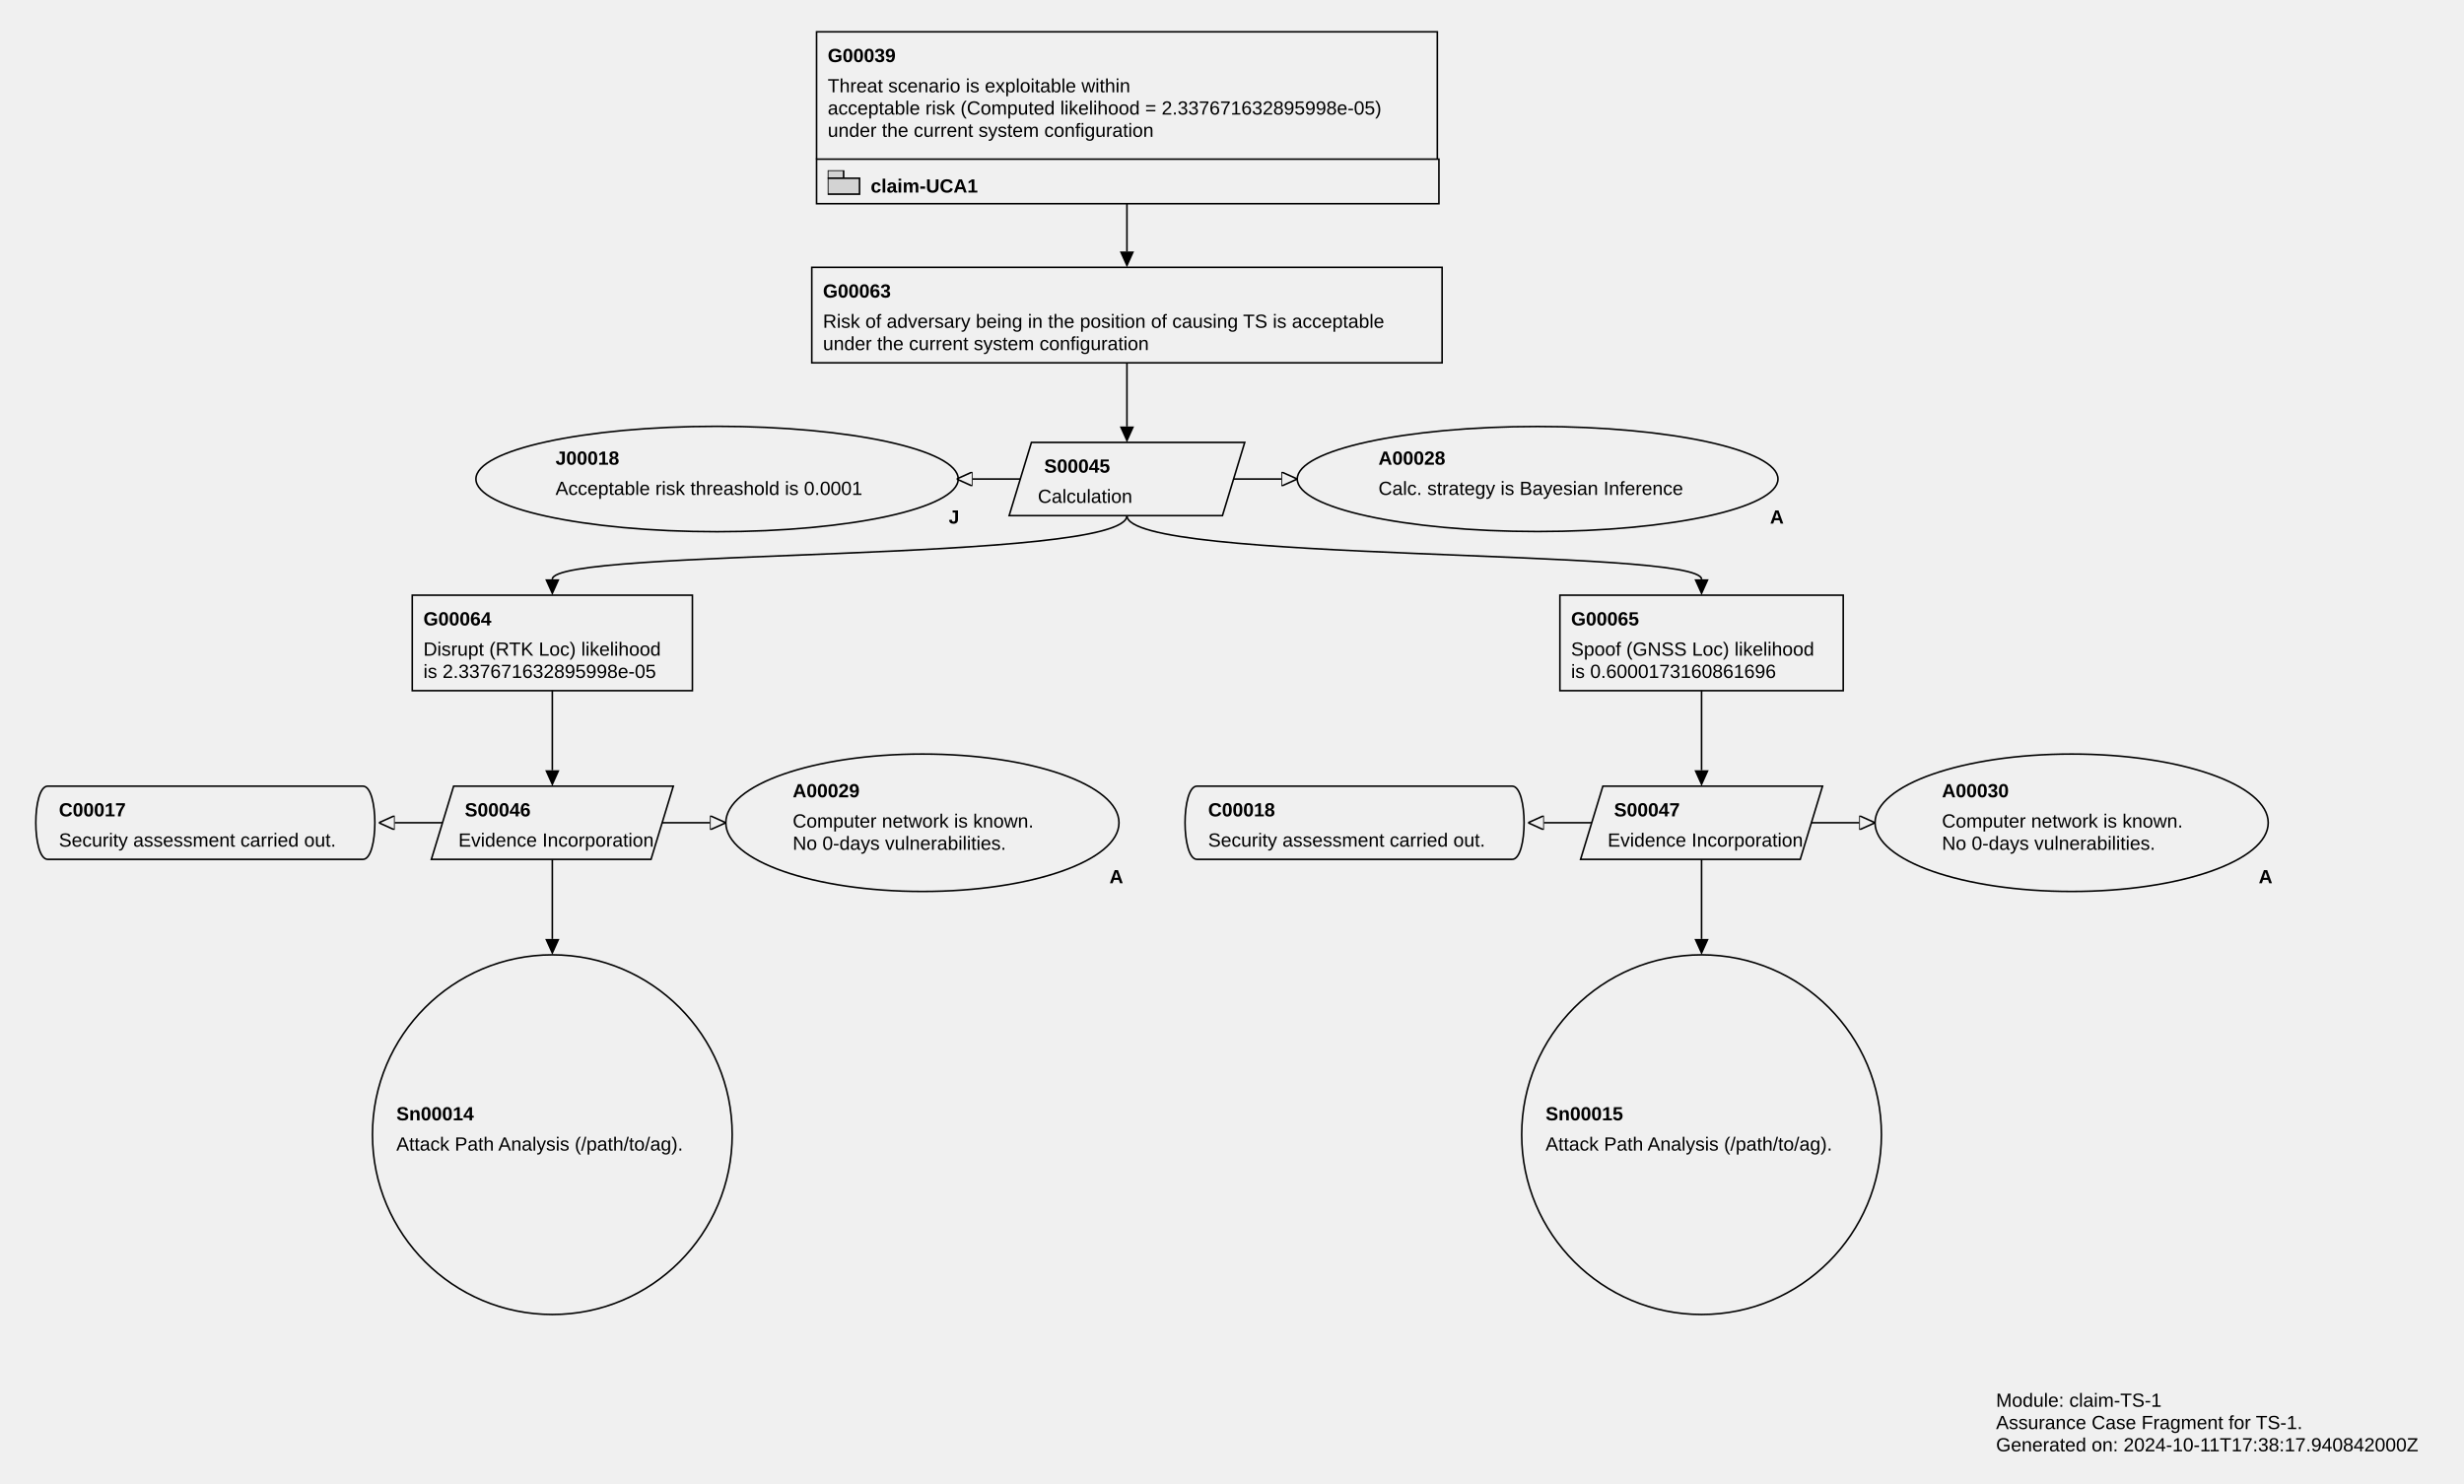
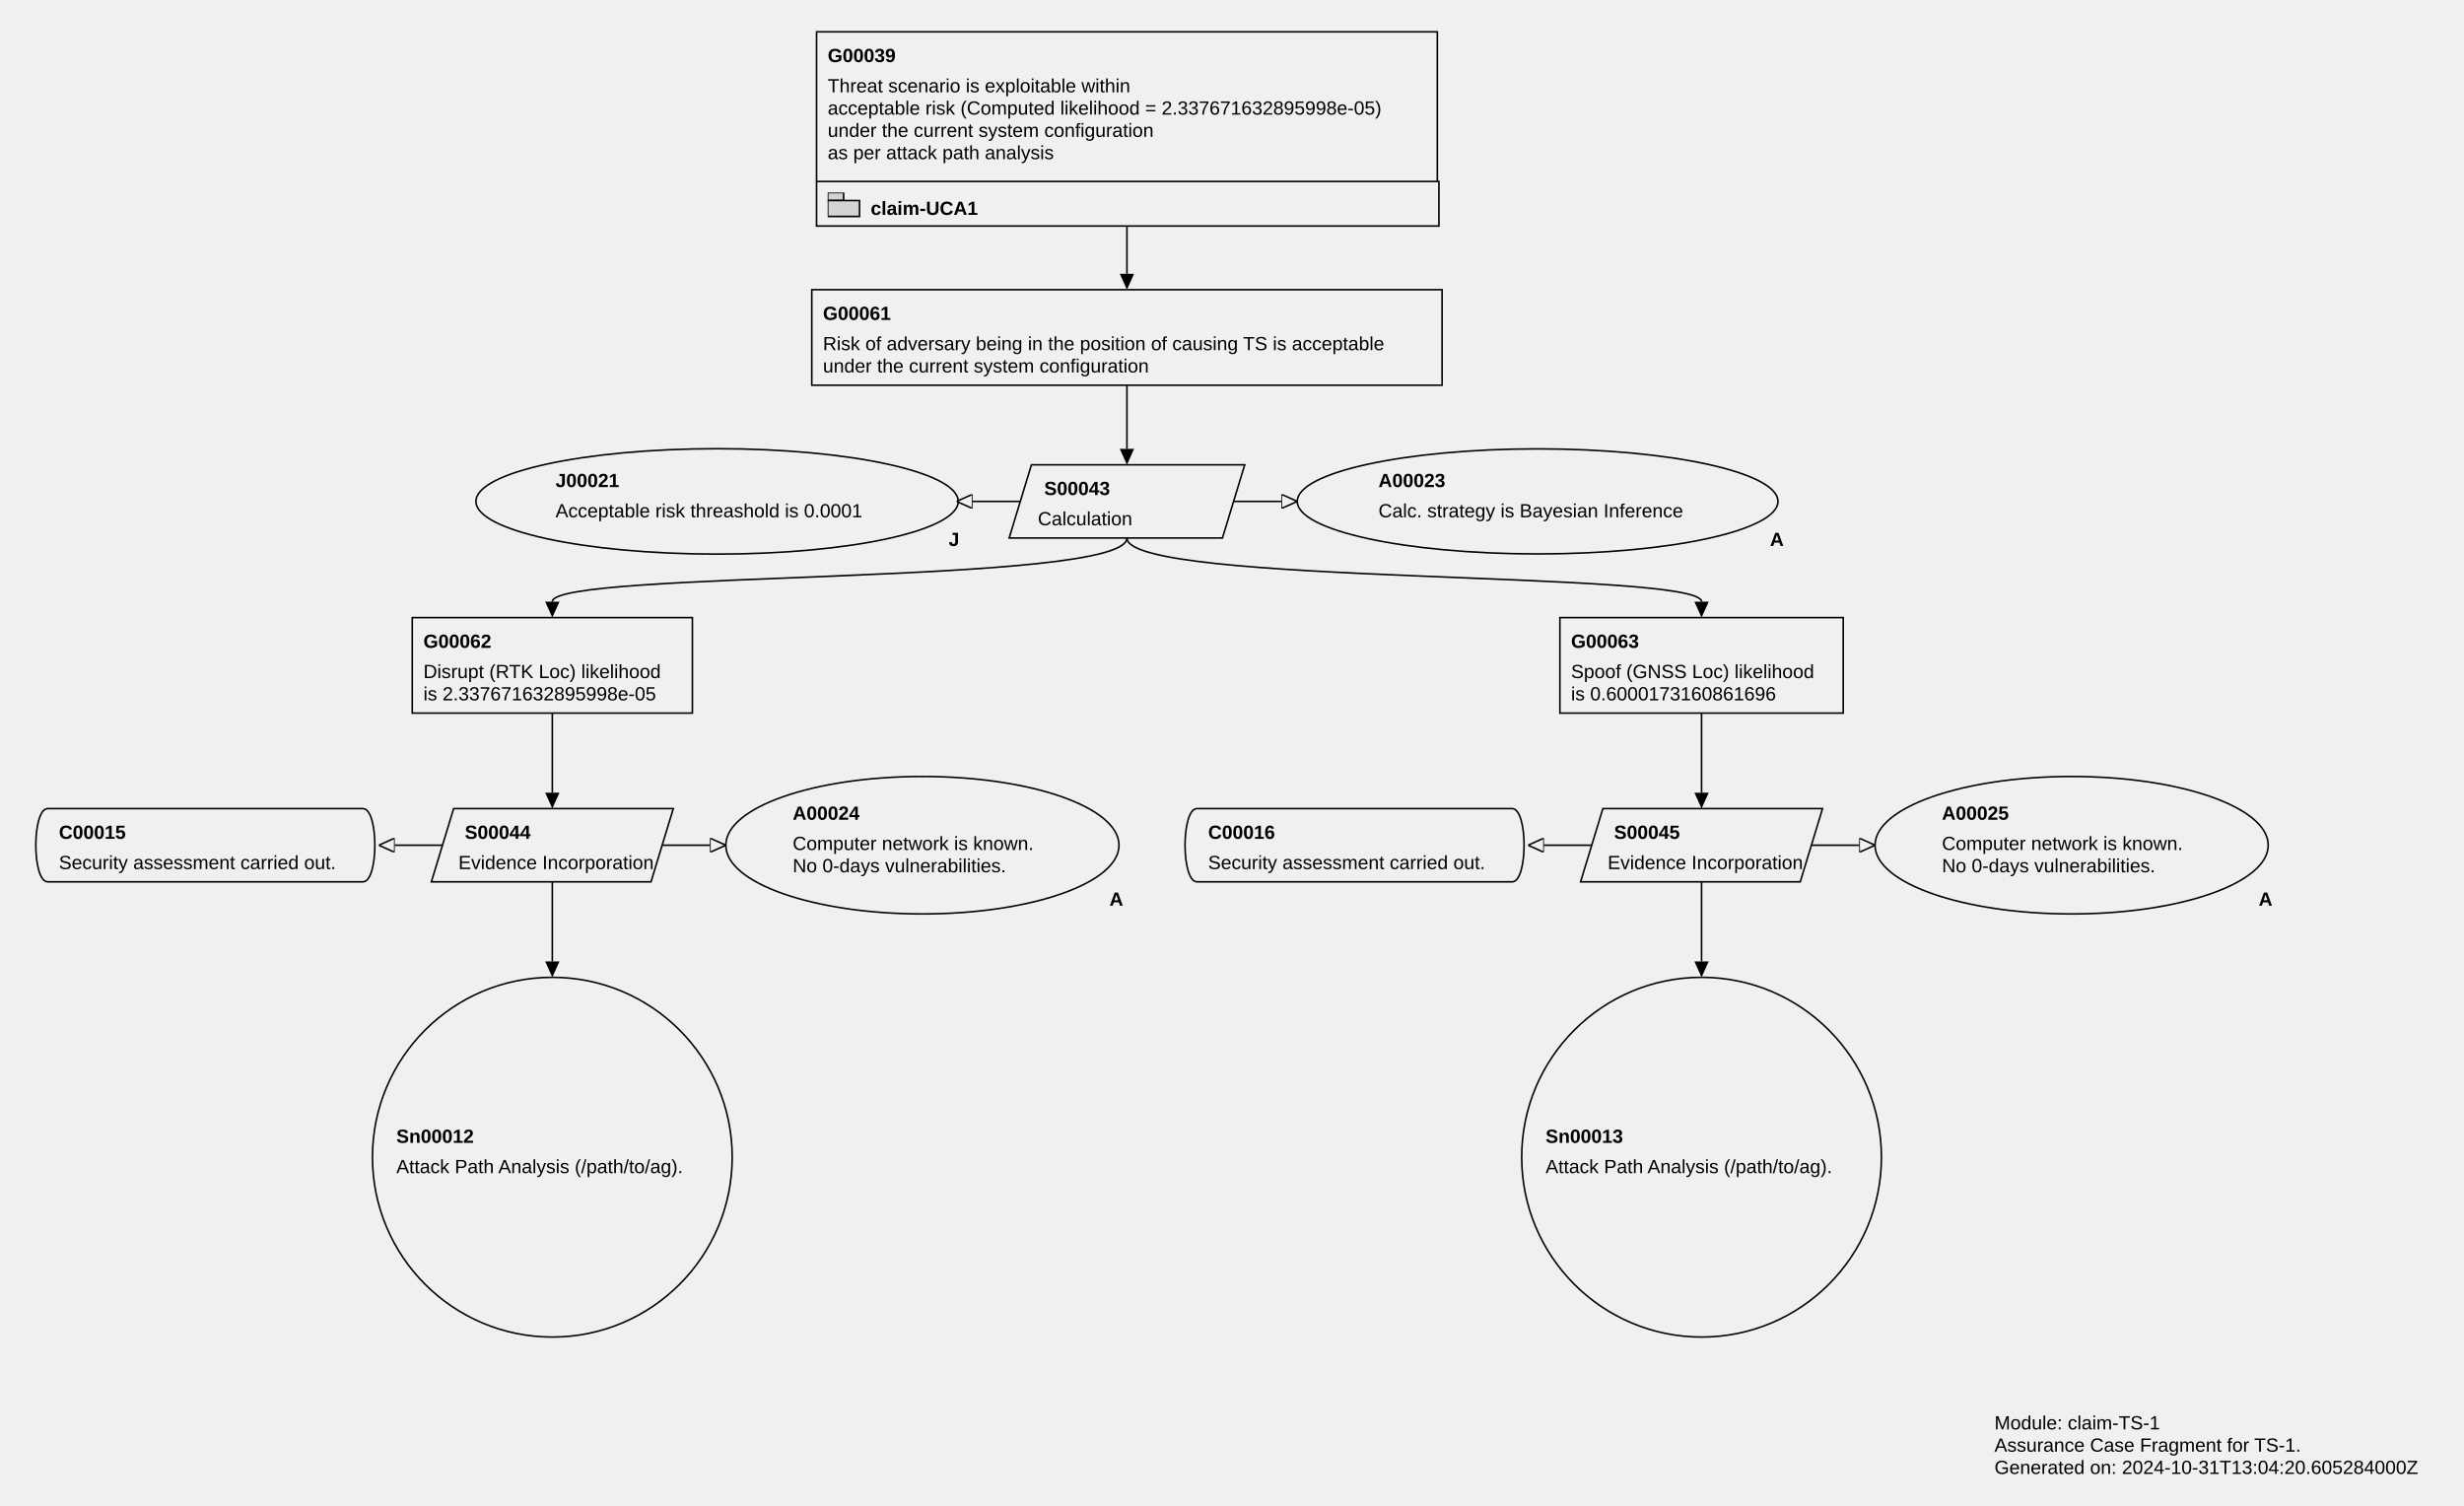
- <svg xmlns="http://www.w3.org/2000/svg" class="gsndiagram" viewBox="0 0 1548 932">
+ <svg xmlns="http://www.w3.org/2000/svg" class="gsndiagram" viewBox="0 0 1548 946">
  <symbol id="module_icon">
    <rect fill="lightgrey" height="5" stroke="black" stroke-width="1" width="10" x="0" y="0" />
    <rect fill="lightgrey" height="10" stroke="black" stroke-width="1" width="20" x="0" y="5" />
  </symbol>
  <symbol id="acp">
    <rect fill="black" height="10" stroke="black" stroke-width="1" width="10" x="0" y="0" />
  </symbol>
  <marker id="composite_arrow" markerHeight="9" markerUnits="userSpaceOnUse" markerWidth="10" orient="auto-start-reverse" refX="0" refY="4.5">
    <polyline fill-opacity="0" points="0 0, 6 4.5, 0 9" stroke="black" stroke-width="1" />
    <polyline fill-opacity="0" points="4 0, 10 4.5, 4 9" stroke="black" stroke-width="1" />
    <polyline fill-opacity="0" points="0 4.5, 10 4.5" stroke="black" stroke-width="1" />
  </marker>
  <marker id="supportedby_arrow" markerHeight="9" markerUnits="userSpaceOnUse" markerWidth="10" orient="auto-start-reverse" refX="0" refY="4.5">
    <polyline fill="black" points="0 0, 10 4.5, 0 9" />
  </marker>
  <marker id="incontextof_arrow" markerHeight="9" markerUnits="userSpaceOnUse" markerWidth="10" orient="auto-start-reverse" refX="0" refY="4.5">
    <polyline fill-opacity="0" points="0 0, 10 4.5, 0 9, 0 0" stroke="black" stroke-width="1" />
  </marker>
  <style type="text/css">
.notVerified path { fill: red; fill-opacity: 1;}
/* .notVerified text,a { fill: white; } */
</style>
  <a href="claim-UCA1.svg#node_g00039">
    <g class="gsn_module_claim_uca1 gsnelem gsnawaygoal" id="node_g00039">
-       <path class="border" d="M513,100 V20 H903 V100" fill-opacity="0" stroke="black" stroke-width="1" />
+       <path class="border" d="M513,114 V20 H903 V114" fill-opacity="0" stroke="black" stroke-width="1" />
      <text font-family="Arial" font-size="12" font-weight="bold" x="520" y="39">G00039</text>
      <text font-family="Arial" font-size="12" x="520" y="58">Threat scenario is exploitable within </text>
      <text font-family="Arial" font-size="12" x="520" y="72"> acceptable risk (Computed likelihood = 2.337671632895998e-05) </text>
-       <text font-family="Arial" font-size="12" x="520" y="86"> under the current system configuration</text>
+       <text font-family="Arial" font-size="12" x="520" y="86"> under the current system configuration </text>
+       <text font-family="Arial" font-size="12" x="520" y="100"> as per attack path analysis</text>
      <a href="claim-UCA1.svg#node_g00039">
-         <path class="border" d="M513,100 h391 v28 h-391 z" fill-opacity="0" stroke="black" stroke-width="1" />
-         <text font-family="Arial" font-size="12" font-weight="bold" x="547" y="121">claim-UCA1</text>
+         <path class="border" d="M513,114 h391 v28 h-391 z" fill-opacity="0" stroke="black" stroke-width="1" />
+         <text font-family="Arial" font-size="12" font-weight="bold" x="547" y="135">claim-UCA1</text>
      </a>
-       <use href="#module_icon" x="520" y="107" />
+       <use href="#module_icon" x="520" y="121" />
    </g>
  </a>
+   <g class="gsn_module_claim_ts_1 gsnelem gsngoal" id="node_g00061">
+     <path class="border" d="M510,182 L906,182 L906,242 L510,242 z" fill-opacity="0" stroke="black" stroke-width="1" />
+     <text font-family="Arial" font-size="12" font-weight="bold" x="517" y="201">G00061</text>
+     <text font-family="Arial" font-size="12" x="517" y="220">Risk of adversary being in the position of causing TS is acceptable </text>
+     <text font-family="Arial" font-size="12" x="517" y="234"> under the current system configuration</text>
+   </g>
+   <g class="gsn_module_claim_ts_1 gsnelem gsnjust" id="node_j00021">
+     <path class="border" d="M299,315 a151,33,0,1,0,303,0 a151,33,0,1,0,-303,0 z" fill-opacity="0" stroke="black" stroke-width="1" />
+     <text font-family="Arial" font-size="12" font-weight="bold" x="349" y="306">J00021</text>
+     <text font-family="Arial" font-size="12" x="349" y="325">Acceptable risk threashold is 0.0001</text>
+     <text font-family="Arial" font-size="12" font-weight="bold" x="596" y="343">J</text>
+   </g>
+   <g class="gsn_module_claim_ts_1 gsnelem gsnstgy" id="node_s00043">
+     <path class="border" d="M648,292 L782,292 L768,338 L634,338 z" fill-opacity="0" stroke="black" stroke-width="1" />
+     <text font-family="Arial" font-size="12" font-weight="bold" x="656" y="311">S00043</text>
+     <text font-family="Arial" font-size="12" x="652" y="330">Calculation</text>
+   </g>
+   <g class="gsn_module_claim_ts_1 gsnelem gsnasmp" id="node_a00023">
+     <path class="border" d="M815,315 a151,33,0,1,0,302,0 a151,33,0,1,0,-302,0 z" fill-opacity="0" stroke="black" stroke-width="1" />
+     <text font-family="Arial" font-size="12" font-weight="bold" x="866" y="306">A00023</text>
+     <text font-family="Arial" font-size="12" x="866" y="325">Calc. strategy is Bayesian Inference</text>
+     <text font-family="Arial" font-size="12" font-weight="bold" x="1112" y="343">A</text>
+   </g>
+   <g class="gsn_module_claim_ts_1 gsnelem gsngoal" id="node_g00062">
+     <path class="border" d="M259,388 L435,388 L435,448 L259,448 z" fill-opacity="0" stroke="black" stroke-width="1" />
+     <text font-family="Arial" font-size="12" font-weight="bold" x="266" y="407">G00062</text>
+     <text font-family="Arial" font-size="12" x="266" y="426">Disrupt (RTK Loc) likelihood </text>
+     <text font-family="Arial" font-size="12" x="266" y="440"> is 2.337671632895998e-05</text>
+   </g>
  <g class="gsn_module_claim_ts_1 gsnelem gsngoal" id="node_g00063">
-     <path class="border" d="M510,168 L906,168 L906,228 L510,228 z" fill-opacity="0" stroke="black" stroke-width="1" />
-     <text font-family="Arial" font-size="12" font-weight="bold" x="517" y="187">G00063</text>
-     <text font-family="Arial" font-size="12" x="517" y="206">Risk of adversary being in the position of causing TS is acceptable </text>
-     <text font-family="Arial" font-size="12" x="517" y="220"> under the current system configuration</text>
+     <path class="border" d="M980,388 L1158,388 L1158,448 L980,448 z" fill-opacity="0" stroke="black" stroke-width="1" />
+     <text font-family="Arial" font-size="12" font-weight="bold" x="987" y="407">G00063</text>
+     <text font-family="Arial" font-size="12" x="987" y="426">Spoof (GNSS Loc) likelihood </text>
+     <text font-family="Arial" font-size="12" x="987" y="440"> is 0.6000173160861696</text>
  </g>
-   <g class="gsn_module_claim_ts_1 gsnelem gsnjust" id="node_j00018">
-     <path class="border" d="M299,301 a151,33,0,1,0,303,0 a151,33,0,1,0,-303,0 z" fill-opacity="0" stroke="black" stroke-width="1" />
-     <text font-family="Arial" font-size="12" font-weight="bold" x="349" y="292">J00018</text>
-     <text font-family="Arial" font-size="12" x="349" y="311">Acceptable risk threashold is 0.0001</text>
-     <text font-family="Arial" font-size="12" font-weight="bold" x="596" y="329">J</text>
+   <g class="gsn_module_claim_ts_1 gsnelem gsnctxt" id="node_c00015">
+     <path class="border" d="M30,508 L228,508 C238,508,238,554,228,554 L30,554 C20,554,20,508,30,508" fill-opacity="0" stroke="black" stroke-width="1" />
+     <text font-family="Arial" font-size="12" font-weight="bold" x="37" y="527">C00015</text>
+     <text font-family="Arial" font-size="12" x="37" y="546">Security assessment carried out.</text>
+   </g>
+   <g class="gsn_module_claim_ts_1 gsnelem gsnstgy" id="node_s00044">
+     <path class="border" d="M285,508 L423,508 L409,554 L271,554 z" fill-opacity="0" stroke="black" stroke-width="1" />
+     <text font-family="Arial" font-size="12" font-weight="bold" x="292" y="527">S00044</text>
+     <text font-family="Arial" font-size="12" x="288" y="546">Evidence Incorporation</text>
+   </g>
+   <g class="gsn_module_claim_ts_1 gsnelem gsnasmp" id="node_a00024">
+     <path class="border" d="M456,531 a123,43,0,1,0,247,0 a123,43,0,1,0,-247,0 z" fill-opacity="0" stroke="black" stroke-width="1" />
+     <text font-family="Arial" font-size="12" font-weight="bold" x="498" y="515">A00024</text>
+     <text font-family="Arial" font-size="12" x="498" y="534">Computer network is known. </text>
+     <text font-family="Arial" font-size="12" x="498" y="548"> No 0-days vulnerabilities.</text>
+     <text font-family="Arial" font-size="12" font-weight="bold" x="697" y="569">A</text>
+   </g>
+   <g class="gsn_module_claim_ts_1 gsnelem gsnctxt" id="node_c00016">
+     <path class="border" d="M752,508 L950,508 C960,508,960,554,950,554 L752,554 C742,554,742,508,752,508" fill-opacity="0" stroke="black" stroke-width="1" />
+     <text font-family="Arial" font-size="12" font-weight="bold" x="759" y="527">C00016</text>
+     <text font-family="Arial" font-size="12" x="759" y="546">Security assessment carried out.</text>
  </g>
  <g class="gsn_module_claim_ts_1 gsnelem gsnstgy" id="node_s00045">
-     <path class="border" d="M648,278 L782,278 L768,324 L634,324 z" fill-opacity="0" stroke="black" stroke-width="1" />
-     <text font-family="Arial" font-size="12" font-weight="bold" x="656" y="297">S00045</text>
-     <text font-family="Arial" font-size="12" x="652" y="316">Calculation</text>
+     <path class="border" d="M1007,508 L1145,508 L1131,554 L993,554 z" fill-opacity="0" stroke="black" stroke-width="1" />
+     <text font-family="Arial" font-size="12" font-weight="bold" x="1014" y="527">S00045</text>
+     <text font-family="Arial" font-size="12" x="1010" y="546">Evidence Incorporation</text>
  </g>
-   <g class="gsn_module_claim_ts_1 gsnelem gsnasmp" id="node_a00028">
-     <path class="border" d="M815,301 a151,33,0,1,0,302,0 a151,33,0,1,0,-302,0 z" fill-opacity="0" stroke="black" stroke-width="1" />
-     <text font-family="Arial" font-size="12" font-weight="bold" x="866" y="292">A00028</text>
-     <text font-family="Arial" font-size="12" x="866" y="311">Calc. strategy is Bayesian Inference</text>
-     <text font-family="Arial" font-size="12" font-weight="bold" x="1112" y="329">A</text>
+   <g class="gsn_module_claim_ts_1 gsnelem gsnasmp" id="node_a00025">
+     <path class="border" d="M1178,531 a123,43,0,1,0,247,0 a123,43,0,1,0,-247,0 z" fill-opacity="0" stroke="black" stroke-width="1" />
+     <text font-family="Arial" font-size="12" font-weight="bold" x="1220" y="515">A00025</text>
+     <text font-family="Arial" font-size="12" x="1220" y="534">Computer network is known. </text>
+     <text font-family="Arial" font-size="12" x="1220" y="548"> No 0-days vulnerabilities.</text>
+     <text font-family="Arial" font-size="12" font-weight="bold" x="1419" y="569">A</text>
  </g>
-   <g class="gsn_module_claim_ts_1 gsnelem gsngoal" id="node_g00064">
-     <path class="border" d="M259,374 L435,374 L435,434 L259,434 z" fill-opacity="0" stroke="black" stroke-width="1" />
-     <text font-family="Arial" font-size="12" font-weight="bold" x="266" y="393">G00064</text>
-     <text font-family="Arial" font-size="12" x="266" y="412">Disrupt (RTK Loc) likelihood </text>
-     <text font-family="Arial" font-size="12" x="266" y="426"> is 2.337671632895998e-05</text>
+   <g class="gsn_module_claim_ts_1 gsnelem gsnsltn" id="node_sn00012">
+     <path class="border" d="M234,727 a113,113,0,1,0,226,0 a113,113,0,1,0,-226,0 z" fill-opacity="0" stroke="black" stroke-width="1" />
+     <text font-family="Arial" font-size="12" font-weight="bold" x="249" y="718">Sn00012</text>
+     <text font-family="Arial" font-size="12" x="249" y="737">Attack Path Analysis (/path/to/ag). </text>
  </g>
-   <g class="gsn_module_claim_ts_1 gsnelem gsngoal" id="node_g00065">
-     <path class="border" d="M980,374 L1158,374 L1158,434 L980,434 z" fill-opacity="0" stroke="black" stroke-width="1" />
-     <text font-family="Arial" font-size="12" font-weight="bold" x="987" y="393">G00065</text>
-     <text font-family="Arial" font-size="12" x="987" y="412">Spoof (GNSS Loc) likelihood </text>
-     <text font-family="Arial" font-size="12" x="987" y="426"> is 0.6000173160861696</text>
+   <g class="gsn_module_claim_ts_1 gsnelem gsnsltn" id="node_sn00013">
+     <path class="border" d="M956,727 a113,113,0,1,0,226,0 a113,113,0,1,0,-226,0 z" fill-opacity="0" stroke="black" stroke-width="1" />
+     <text font-family="Arial" font-size="12" font-weight="bold" x="971" y="718">Sn00013</text>
+     <text font-family="Arial" font-size="12" x="971" y="737">Attack Path Analysis (/path/to/ag). </text>
  </g>
-   <g class="gsn_module_claim_ts_1 gsnelem gsnctxt" id="node_c00017">
-     <path class="border" d="M30,494 L228,494 C238,494,238,540,228,540 L30,540 C20,540,20,494,30,494" fill-opacity="0" stroke="black" stroke-width="1" />
-     <text font-family="Arial" font-size="12" font-weight="bold" x="37" y="513">C00017</text>
-     <text font-family="Arial" font-size="12" x="37" y="532">Security assessment carried out.</text>
-   </g>
-   <g class="gsn_module_claim_ts_1 gsnelem gsnstgy" id="node_s00046">
-     <path class="border" d="M285,494 L423,494 L409,540 L271,540 z" fill-opacity="0" stroke="black" stroke-width="1" />
-     <text font-family="Arial" font-size="12" font-weight="bold" x="292" y="513">S00046</text>
-     <text font-family="Arial" font-size="12" x="288" y="532">Evidence Incorporation</text>
-   </g>
-   <g class="gsn_module_claim_ts_1 gsnelem gsnasmp" id="node_a00029">
-     <path class="border" d="M456,517 a123,43,0,1,0,247,0 a123,43,0,1,0,-247,0 z" fill-opacity="0" stroke="black" stroke-width="1" />
-     <text font-family="Arial" font-size="12" font-weight="bold" x="498" y="501">A00029</text>
-     <text font-family="Arial" font-size="12" x="498" y="520">Computer network is known. </text>
-     <text font-family="Arial" font-size="12" x="498" y="534"> No 0-days vulnerabilities.</text>
-     <text font-family="Arial" font-size="12" font-weight="bold" x="697" y="555">A</text>
-   </g>
-   <g class="gsn_module_claim_ts_1 gsnelem gsnctxt" id="node_c00018">
-     <path class="border" d="M752,494 L950,494 C960,494,960,540,950,540 L752,540 C742,540,742,494,752,494" fill-opacity="0" stroke="black" stroke-width="1" />
-     <text font-family="Arial" font-size="12" font-weight="bold" x="759" y="513">C00018</text>
-     <text font-family="Arial" font-size="12" x="759" y="532">Security assessment carried out.</text>
-   </g>
-   <g class="gsn_module_claim_ts_1 gsnelem gsnstgy" id="node_s00047">
-     <path class="border" d="M1007,494 L1145,494 L1131,540 L993,540 z" fill-opacity="0" stroke="black" stroke-width="1" />
-     <text font-family="Arial" font-size="12" font-weight="bold" x="1014" y="513">S00047</text>
-     <text font-family="Arial" font-size="12" x="1010" y="532">Evidence Incorporation</text>
-   </g>
-   <g class="gsn_module_claim_ts_1 gsnelem gsnasmp" id="node_a00030">
-     <path class="border" d="M1178,517 a123,43,0,1,0,247,0 a123,43,0,1,0,-247,0 z" fill-opacity="0" stroke="black" stroke-width="1" />
-     <text font-family="Arial" font-size="12" font-weight="bold" x="1220" y="501">A00030</text>
-     <text font-family="Arial" font-size="12" x="1220" y="520">Computer network is known. </text>
-     <text font-family="Arial" font-size="12" x="1220" y="534"> No 0-days vulnerabilities.</text>
-     <text font-family="Arial" font-size="12" font-weight="bold" x="1419" y="555">A</text>
-   </g>
-   <g class="gsn_module_claim_ts_1 gsnelem gsnsltn" id="node_sn00014">
-     <path class="border" d="M234,713 a113,113,0,1,0,226,0 a113,113,0,1,0,-226,0 z" fill-opacity="0" stroke="black" stroke-width="1" />
-     <text font-family="Arial" font-size="12" font-weight="bold" x="249" y="704">Sn00014</text>
-     <text font-family="Arial" font-size="12" x="249" y="723">Attack Path Analysis (/path/to/ag). </text>
-   </g>
-   <g class="gsn_module_claim_ts_1 gsnelem gsnsltn" id="node_sn00015">
-     <path class="border" d="M956,713 a113,113,0,1,0,226,0 a113,113,0,1,0,-226,0 z" fill-opacity="0" stroke="black" stroke-width="1" />
-     <text font-family="Arial" font-size="12" font-weight="bold" x="971" y="704">Sn00015</text>
-     <text font-family="Arial" font-size="12" x="971" y="723">Attack Path Analysis (/path/to/ag). </text>
-   </g>
-   <path class="gsnedge gsninspby" d="M708,128 C708,158,708,138,708,158" fill-opacity="0" marker-end="url(#supportedby_arrow)" stroke="black" stroke-width="1" />
-   <path class="gsnedge gsninspby" d="M708,228 C708,258,708,248,708,268" fill-opacity="0" marker-end="url(#supportedby_arrow)" stroke="black" stroke-width="1" />
-   <path class="gsnedge gsninspby" d="M347,434 C347,464,347,464,347,484" fill-opacity="0" marker-end="url(#supportedby_arrow)" stroke="black" stroke-width="1" />
-   <path class="gsnedge gsninspby" d="M1069,434 C1069,464,1069,464,1069,484" fill-opacity="0" marker-end="url(#supportedby_arrow)" stroke="black" stroke-width="1" />
-   <path class="gsnedge gsninctxt" d="M775,301 C805,301,785,301,805,301" fill-opacity="0" marker-end="url(#incontextof_arrow)" stroke="black" stroke-width="1" />
-   <path class="gsnedge gsninctxt" d="M641,301 C611,301,631,301,611,301" fill-opacity="0" marker-end="url(#incontextof_arrow)" stroke="black" stroke-width="1" />
-   <path class="gsnedge gsninspby" d="M708,324 C708,354,347,344,347,364" fill-opacity="0" marker-end="url(#supportedby_arrow)" stroke="black" stroke-width="1" />
-   <path class="gsnedge gsninspby" d="M708,324 C708,354,1069,344,1069,364" fill-opacity="0" marker-end="url(#supportedby_arrow)" stroke="black" stroke-width="1" />
-   <path class="gsnedge gsninctxt" d="M416,517 C446,517,426,517,446,517" fill-opacity="0" marker-end="url(#incontextof_arrow)" stroke="black" stroke-width="1" />
-   <path class="gsnedge gsninctxt" d="M278,517 C248,517,268,517,248,517" fill-opacity="0" marker-end="url(#incontextof_arrow)" stroke="black" stroke-width="1" />
-   <path class="gsnedge gsninspby" d="M347,540 C347,570,347,570,347,590" fill-opacity="0" marker-end="url(#supportedby_arrow)" stroke="black" stroke-width="1" />
-   <path class="gsnedge gsninctxt" d="M1138,517 C1168,517,1148,517,1168,517" fill-opacity="0" marker-end="url(#incontextof_arrow)" stroke="black" stroke-width="1" />
-   <path class="gsnedge gsninctxt" d="M1000,517 C970,517,990,517,970,517" fill-opacity="0" marker-end="url(#incontextof_arrow)" stroke="black" stroke-width="1" />
-   <path class="gsnedge gsninspby" d="M1069,540 C1069,570,1069,570,1069,590" fill-opacity="0" marker-end="url(#supportedby_arrow)" stroke="black" stroke-width="1" />
+   <path class="gsnedge gsninspby" d="M708,142 C708,172,708,152,708,172" fill-opacity="0" marker-end="url(#supportedby_arrow)" stroke="black" stroke-width="1" />
+   <path class="gsnedge gsninspby" d="M708,242 C708,272,708,262,708,282" fill-opacity="0" marker-end="url(#supportedby_arrow)" stroke="black" stroke-width="1" />
+   <path class="gsnedge gsninspby" d="M347,448 C347,478,347,478,347,498" fill-opacity="0" marker-end="url(#supportedby_arrow)" stroke="black" stroke-width="1" />
+   <path class="gsnedge gsninspby" d="M1069,448 C1069,478,1069,478,1069,498" fill-opacity="0" marker-end="url(#supportedby_arrow)" stroke="black" stroke-width="1" />
+   <path class="gsnedge gsninctxt" d="M775,315 C805,315,785,315,805,315" fill-opacity="0" marker-end="url(#incontextof_arrow)" stroke="black" stroke-width="1" />
+   <path class="gsnedge gsninctxt" d="M641,315 C611,315,631,315,611,315" fill-opacity="0" marker-end="url(#incontextof_arrow)" stroke="black" stroke-width="1" />
+   <path class="gsnedge gsninspby" d="M708,338 C708,368,347,358,347,378" fill-opacity="0" marker-end="url(#supportedby_arrow)" stroke="black" stroke-width="1" />
+   <path class="gsnedge gsninspby" d="M708,338 C708,368,1069,358,1069,378" fill-opacity="0" marker-end="url(#supportedby_arrow)" stroke="black" stroke-width="1" />
+   <path class="gsnedge gsninctxt" d="M416,531 C446,531,426,531,446,531" fill-opacity="0" marker-end="url(#incontextof_arrow)" stroke="black" stroke-width="1" />
+   <path class="gsnedge gsninctxt" d="M278,531 C248,531,268,531,248,531" fill-opacity="0" marker-end="url(#incontextof_arrow)" stroke="black" stroke-width="1" />
+   <path class="gsnedge gsninspby" d="M347,554 C347,584,347,584,347,604" fill-opacity="0" marker-end="url(#supportedby_arrow)" stroke="black" stroke-width="1" />
+   <path class="gsnedge gsninctxt" d="M1138,531 C1168,531,1148,531,1168,531" fill-opacity="0" marker-end="url(#incontextof_arrow)" stroke="black" stroke-width="1" />
+   <path class="gsnedge gsninctxt" d="M1000,531 C970,531,990,531,970,531" fill-opacity="0" marker-end="url(#incontextof_arrow)" stroke="black" stroke-width="1" />
+   <path class="gsnedge gsninspby" d="M1069,554 C1069,584,1069,584,1069,604" fill-opacity="0" marker-end="url(#supportedby_arrow)" stroke="black" stroke-width="1" />
  <g class="gsnmodule" id="node_gsn_module">
-     <text font-family="Arial" font-size="12" x="1254" y="884">Module: claim-TS-1</text>
-     <text font-family="Arial" font-size="12" x="1254" y="898">Assurance Case Fragment for TS-1.</text>
-     <text font-family="Arial" font-size="12" x="1254" y="912">Generated on: 2024-10-11T17:38:17.940842000Z</text>
+     <text font-family="Arial" font-size="12" x="1253" y="898">Module: claim-TS-1</text>
+     <text font-family="Arial" font-size="12" x="1253" y="912">Assurance Case Fragment for TS-1.</text>
+     <text font-family="Arial" font-size="12" x="1253" y="926">Generated on: 2024-10-31T13:04:20.605284000Z</text>
  </g>
</svg>
